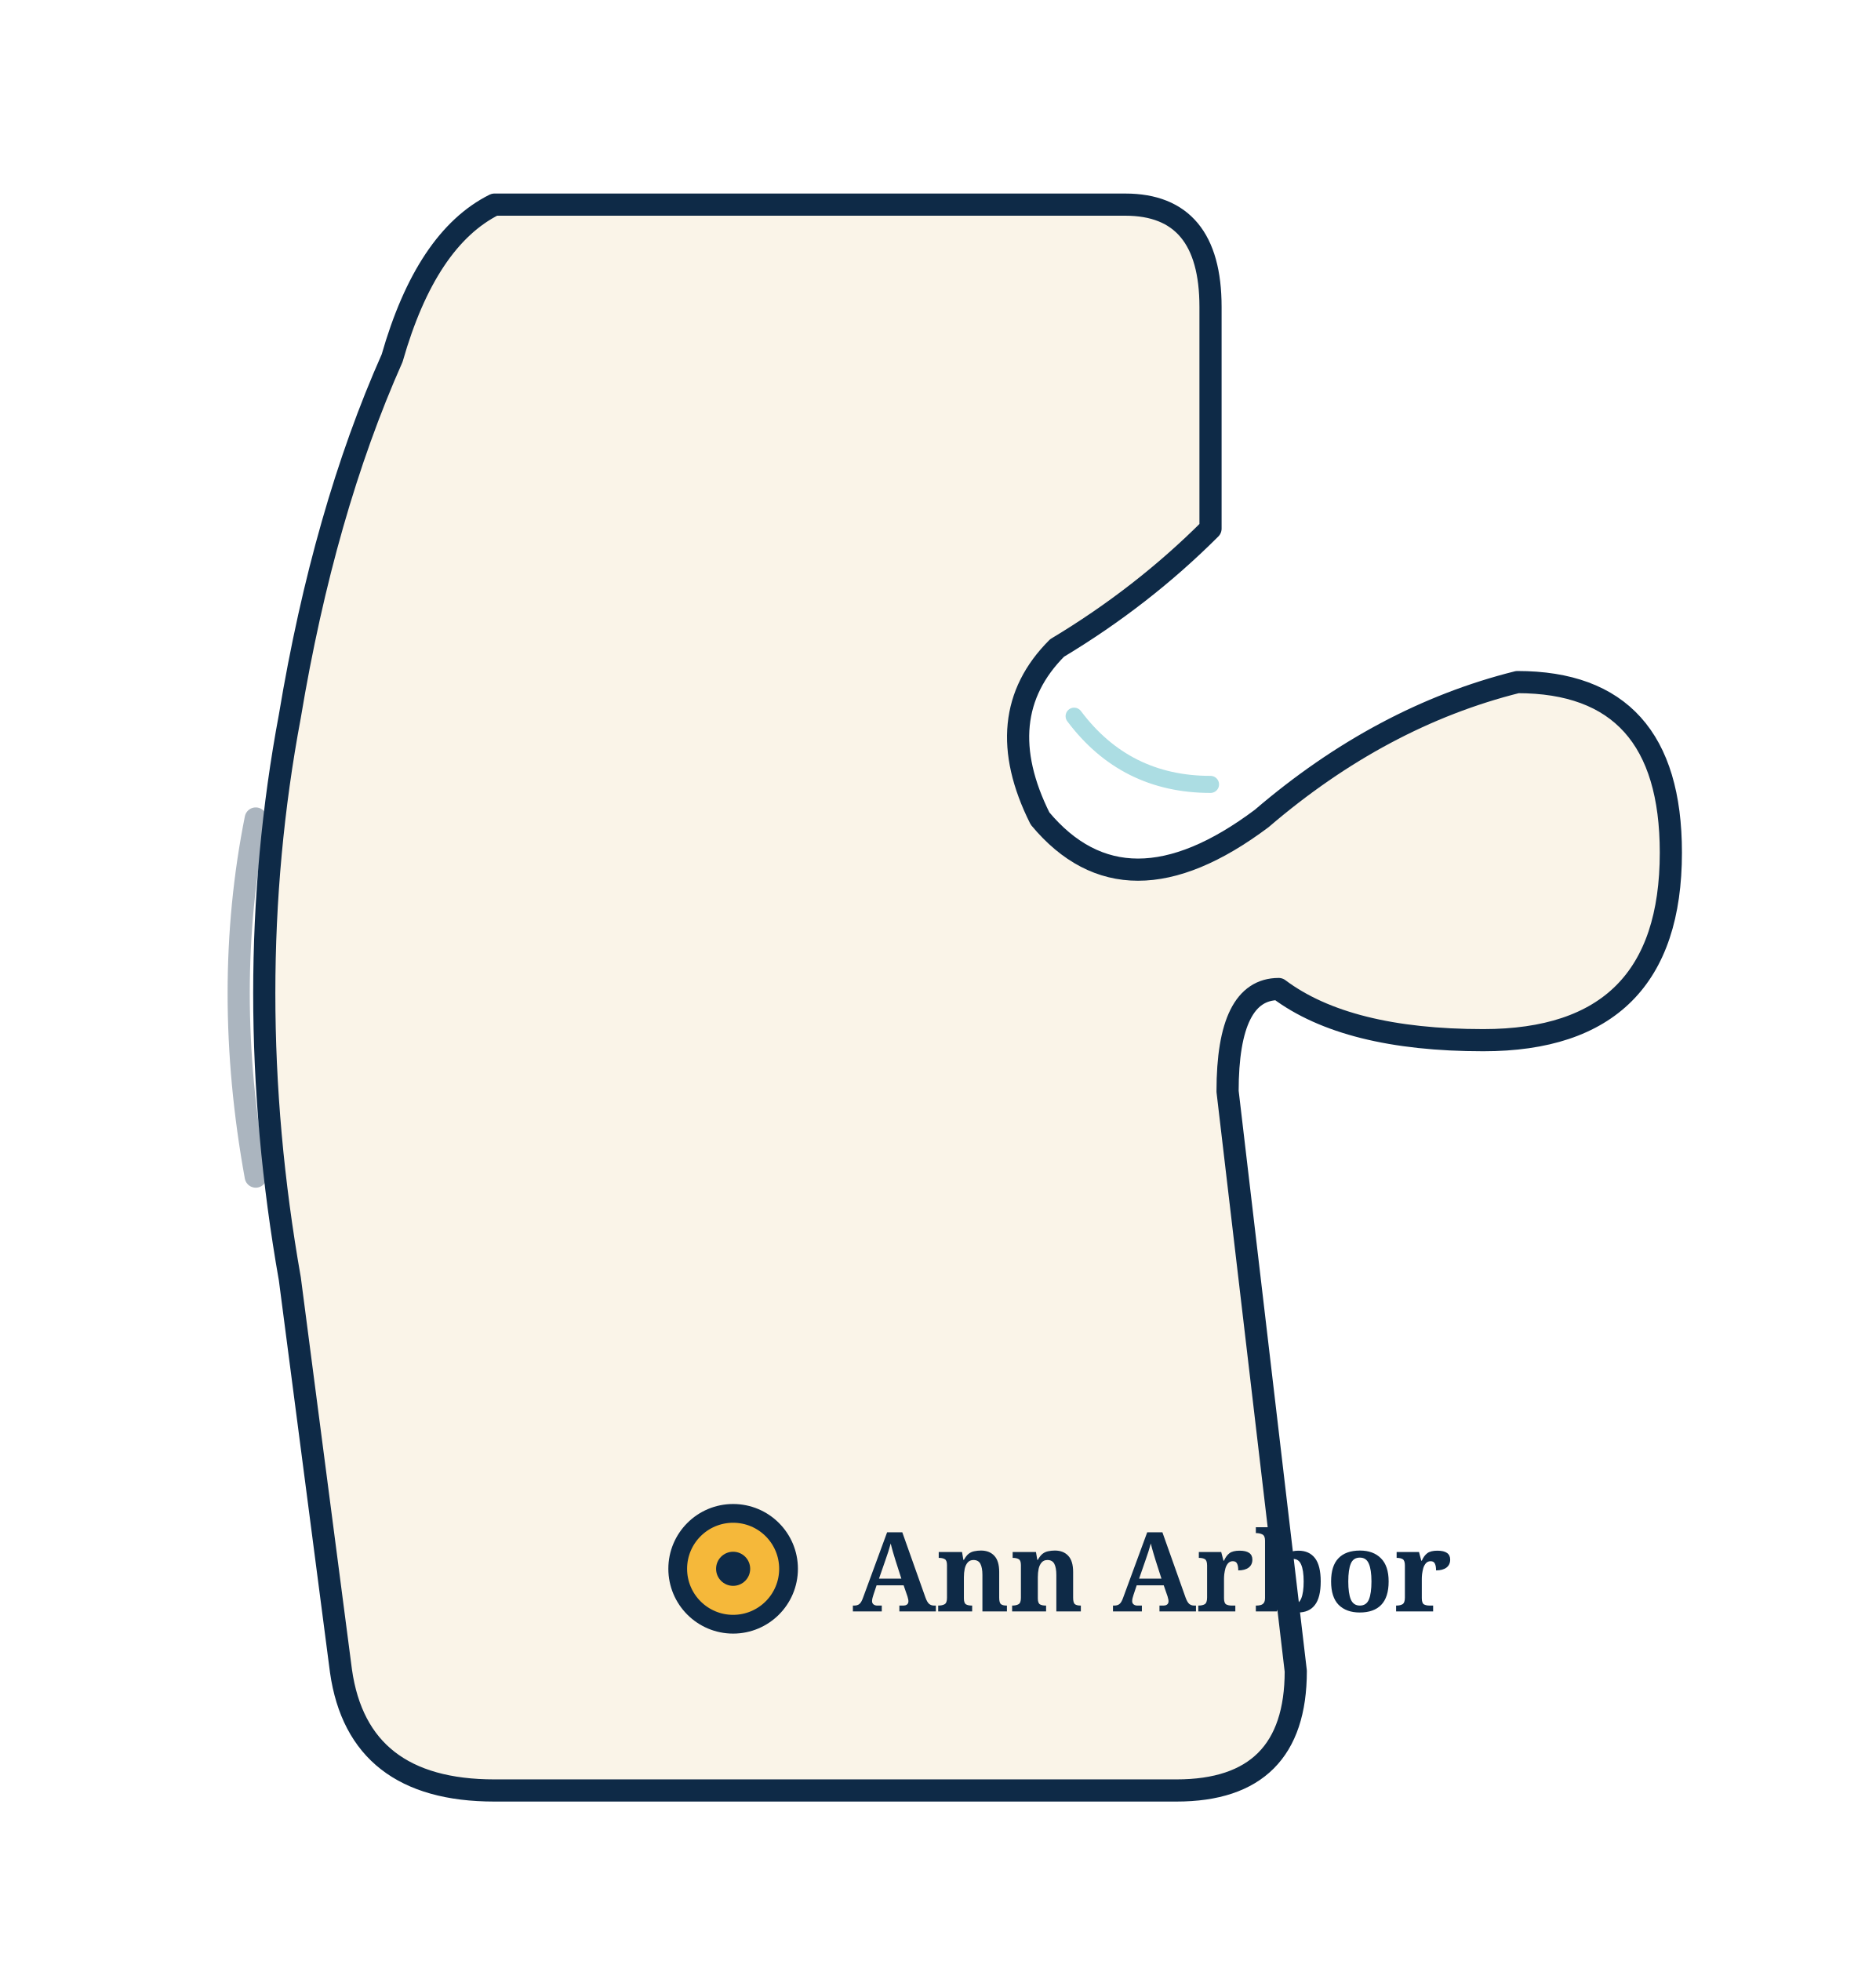
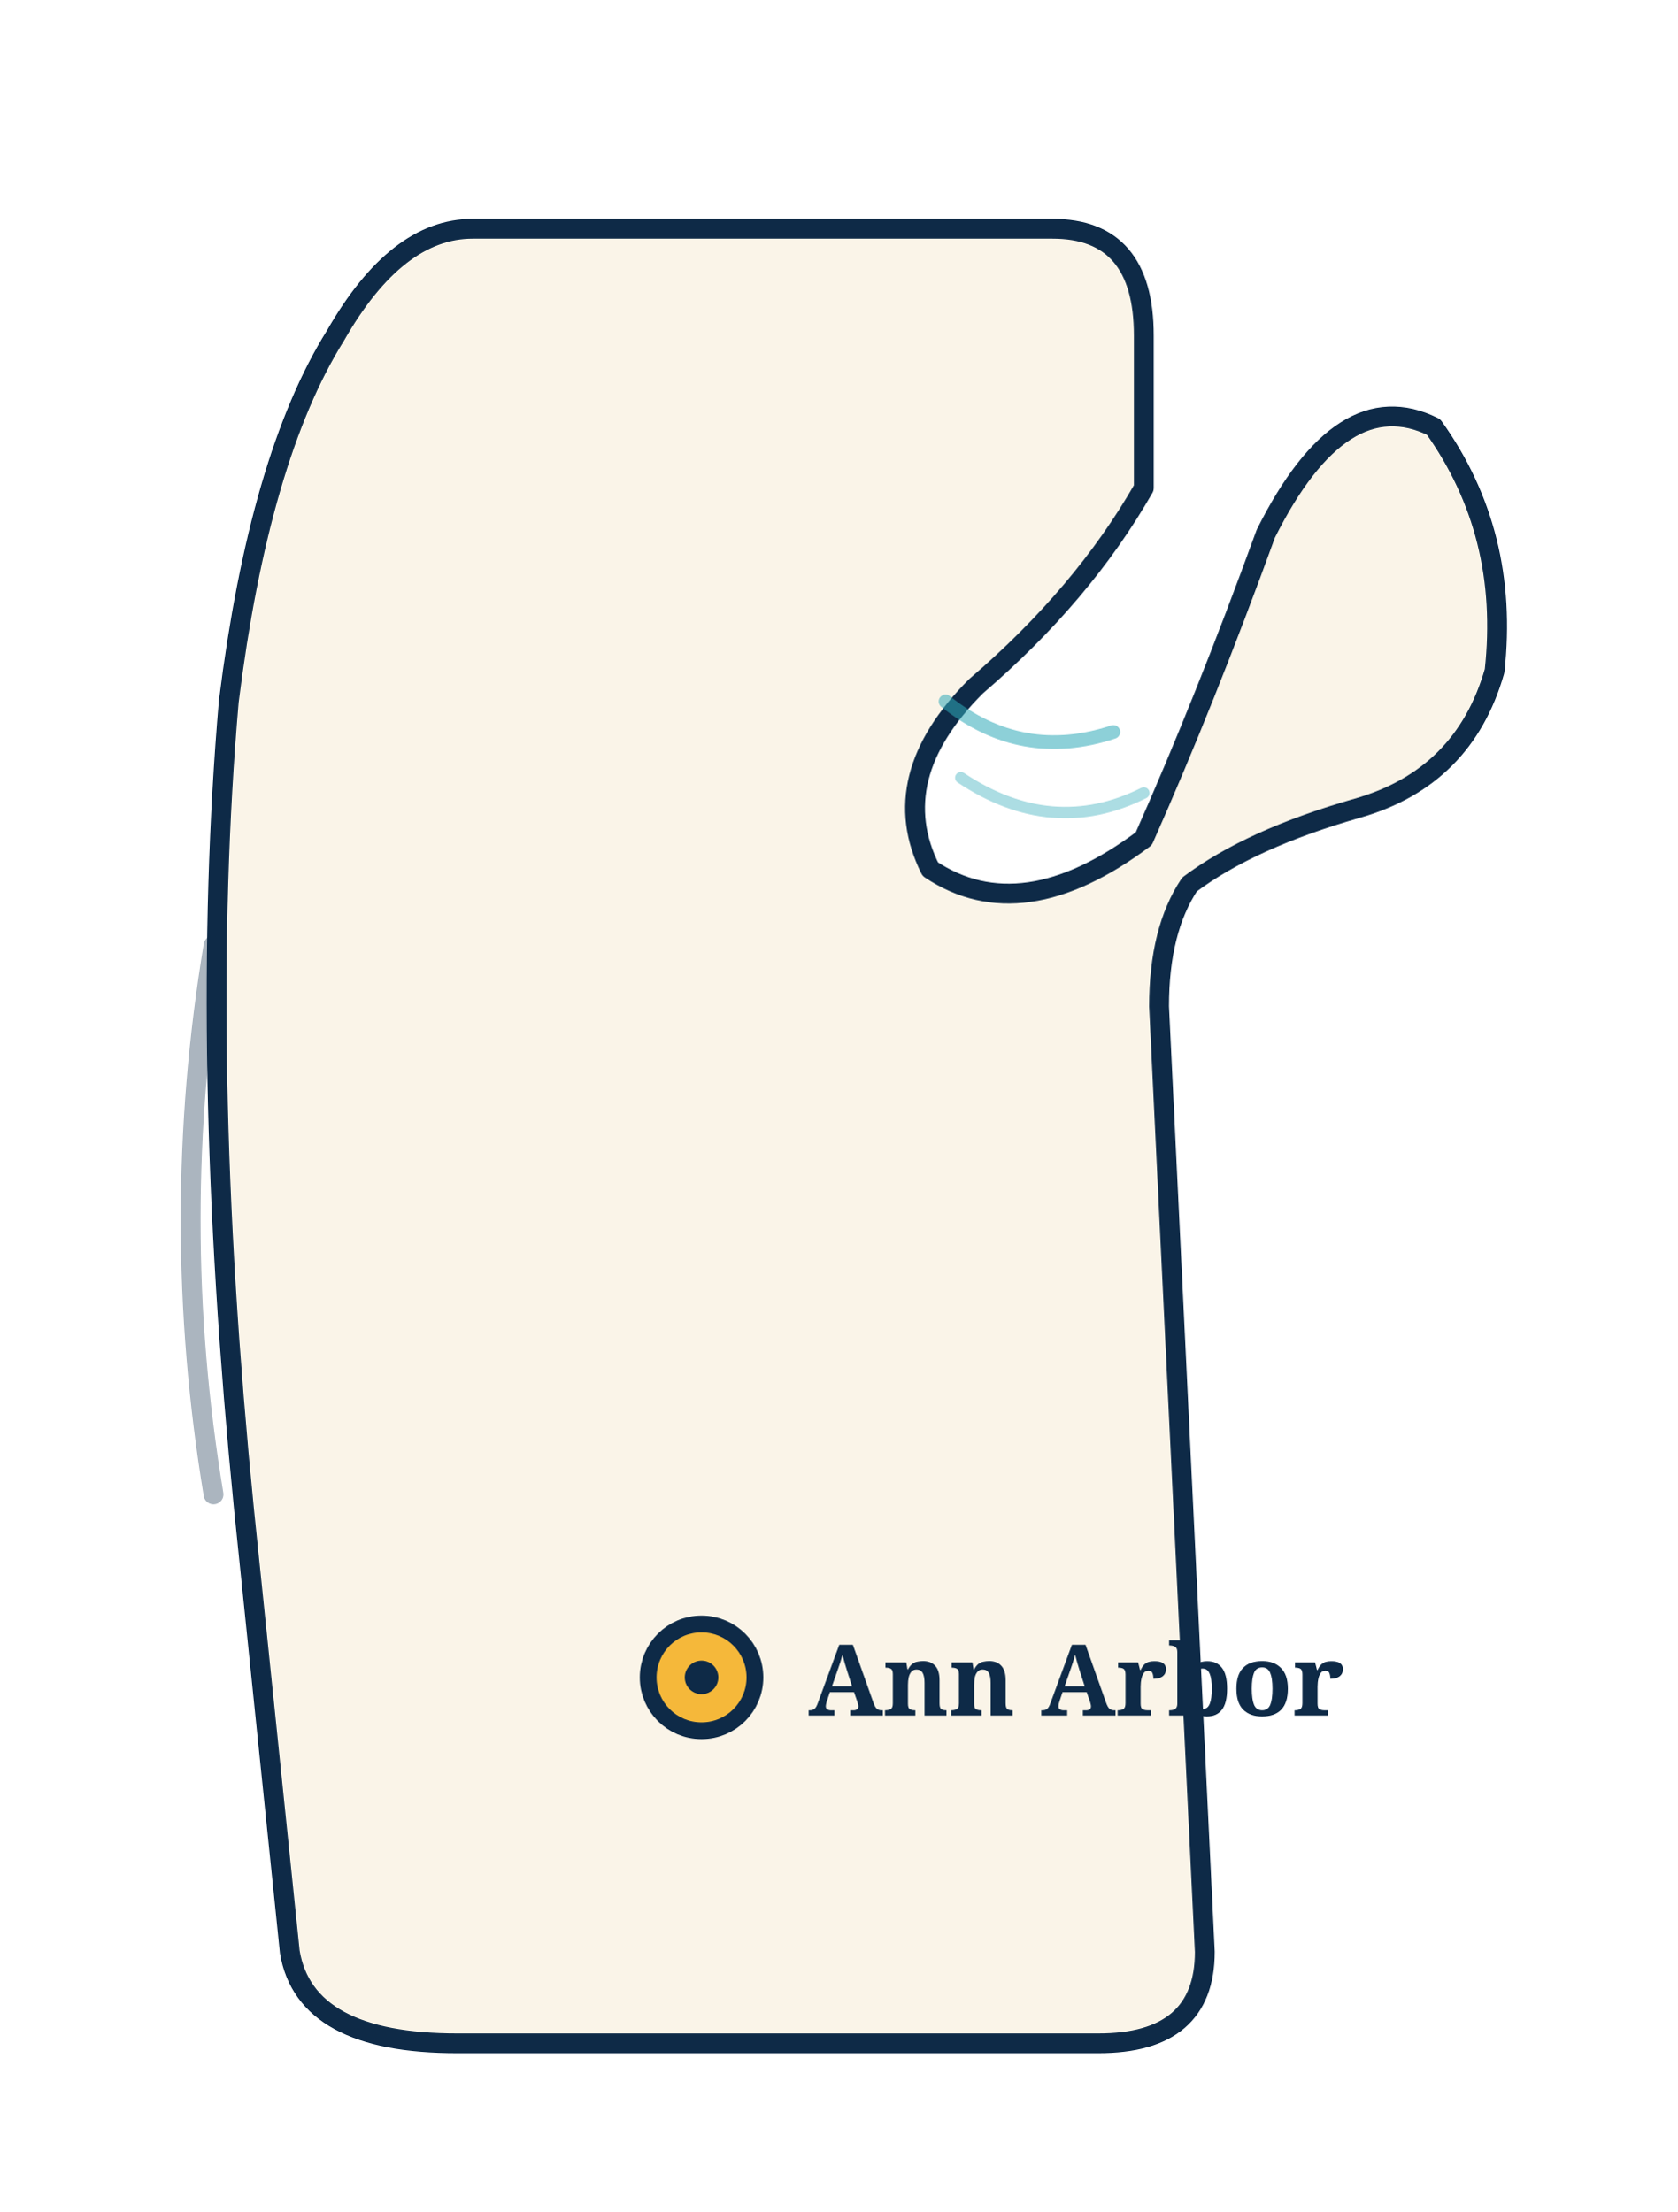
- <svg xmlns="http://www.w3.org/2000/svg" viewBox="0 0 220 230" fill="none" stroke="#0E2A47" stroke-width="2.6" stroke-linecap="round" stroke-linejoin="round" aria-hidden="true">
-   <path d="     M 58 24     L 132 24     Q 142 24 142 36     L 142 62     Q 134 70 124 76     Q 116 84 122 96     Q 132 108 148 96     Q 162 84 178 80     Q 196 80 196 100     Q 196 122 174 122     Q 158 122 150 116     Q 144 116 144 128     L 152 196     Q 152 210 138 210     L 58 210     Q 42 210 40 196     L 34 150     Q 28 116 34 84     Q 38 60 46 42     Q 50 28 58 24 Z   " fill="#FAF4E8" stroke="#0E2A47" />
-   <path d="M30 96 Q26 116 30 138" opacity=".35" />
-   <path d="M126 84 Q132 92 142 92" opacity=".4" stroke="#2FA9B8" stroke-width="2" />
-   <circle cx="86" cy="184" r="6.5" fill="#F5B83A" stroke="#0E2A47" stroke-width="2.2" />
-   <circle cx="86" cy="184" r="2" fill="#0E2A47" stroke="none" />
-   <text x="100" y="189" font-family="Georgia, serif" font-size="13" font-weight="600" fill="#0E2A47" stroke="none">Ann Arbor</text>
+ <svg xmlns="http://www.w3.org/2000/svg" viewBox="0 0 220 290" fill="none" stroke="#0E2A47" stroke-width="2.6" stroke-linecap="round" stroke-linejoin="round" aria-hidden="true">
+   <path d="     M 62 30     L 138 30     Q 150 30 150 44     L 150 64     Q 142 78 128 90     Q 116 102 122 114     Q 134 122 150 110     Q 158 92 166 70     Q 176 50 188 56     Q 198 70 196 88     Q 192 102 178 106     Q 164 110 156 116     Q 152 122 152 132     L 158 256     Q 158 268 144 268     L 60 268     Q 40 268 38 256     L 32 198     Q 26 138 30 92     Q 34 60 44 44     Q 52 30 62 30 Z   " fill="#FAF4E8" stroke="#0E2A47" />
+   <path d="M124 92 Q134 100 146 96" opacity=".55" stroke="#2FA9B8" stroke-width="1.8" fill="none" />
+   <path d="M126 102 Q138 110 150 104" opacity=".4" stroke="#2FA9B8" stroke-width="1.5" fill="none" />
+   <path d="M28 124 Q22 160 28 196" opacity=".35" />
+   <circle cx="92" cy="220" r="7" fill="#F5B83A" stroke="#0E2A47" stroke-width="2.2" />
+   <circle cx="92" cy="220" r="2.2" fill="#0E2A47" stroke="none" />
+   <text x="106" y="225" font-family="Georgia, serif" font-size="13" font-weight="600" fill="#0E2A47" stroke="none">Ann Arbor</text>
</svg>
